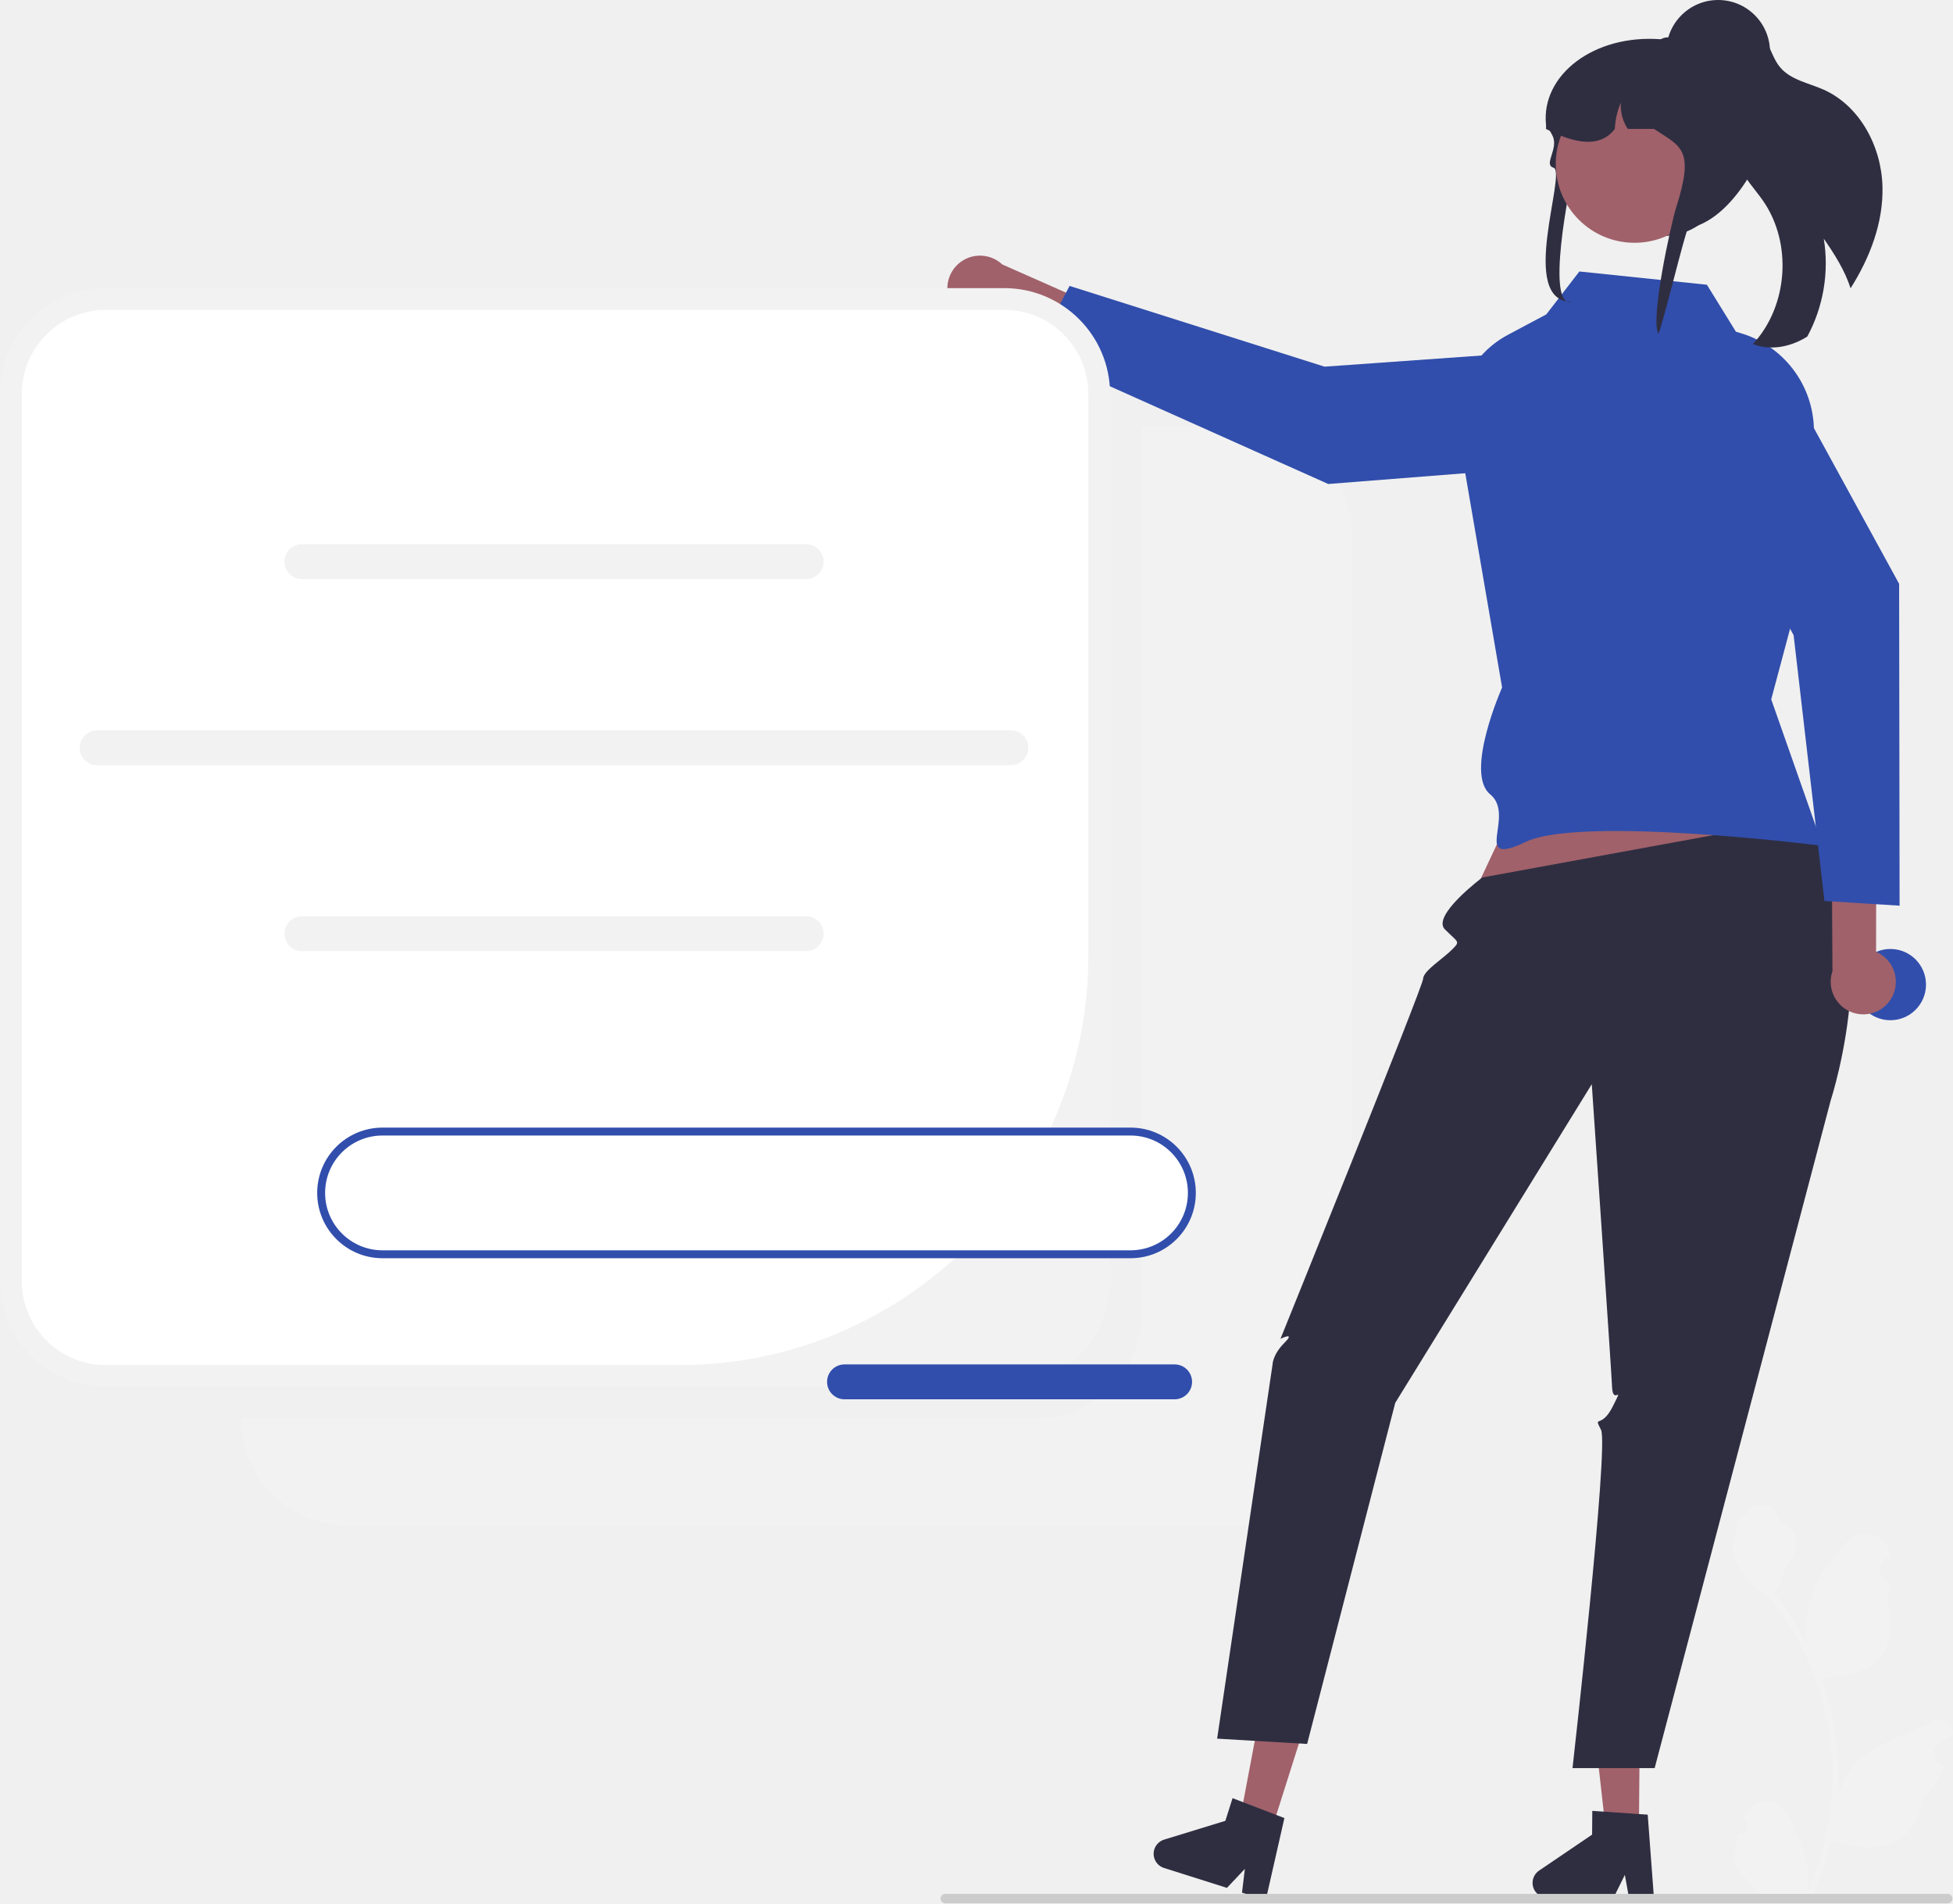
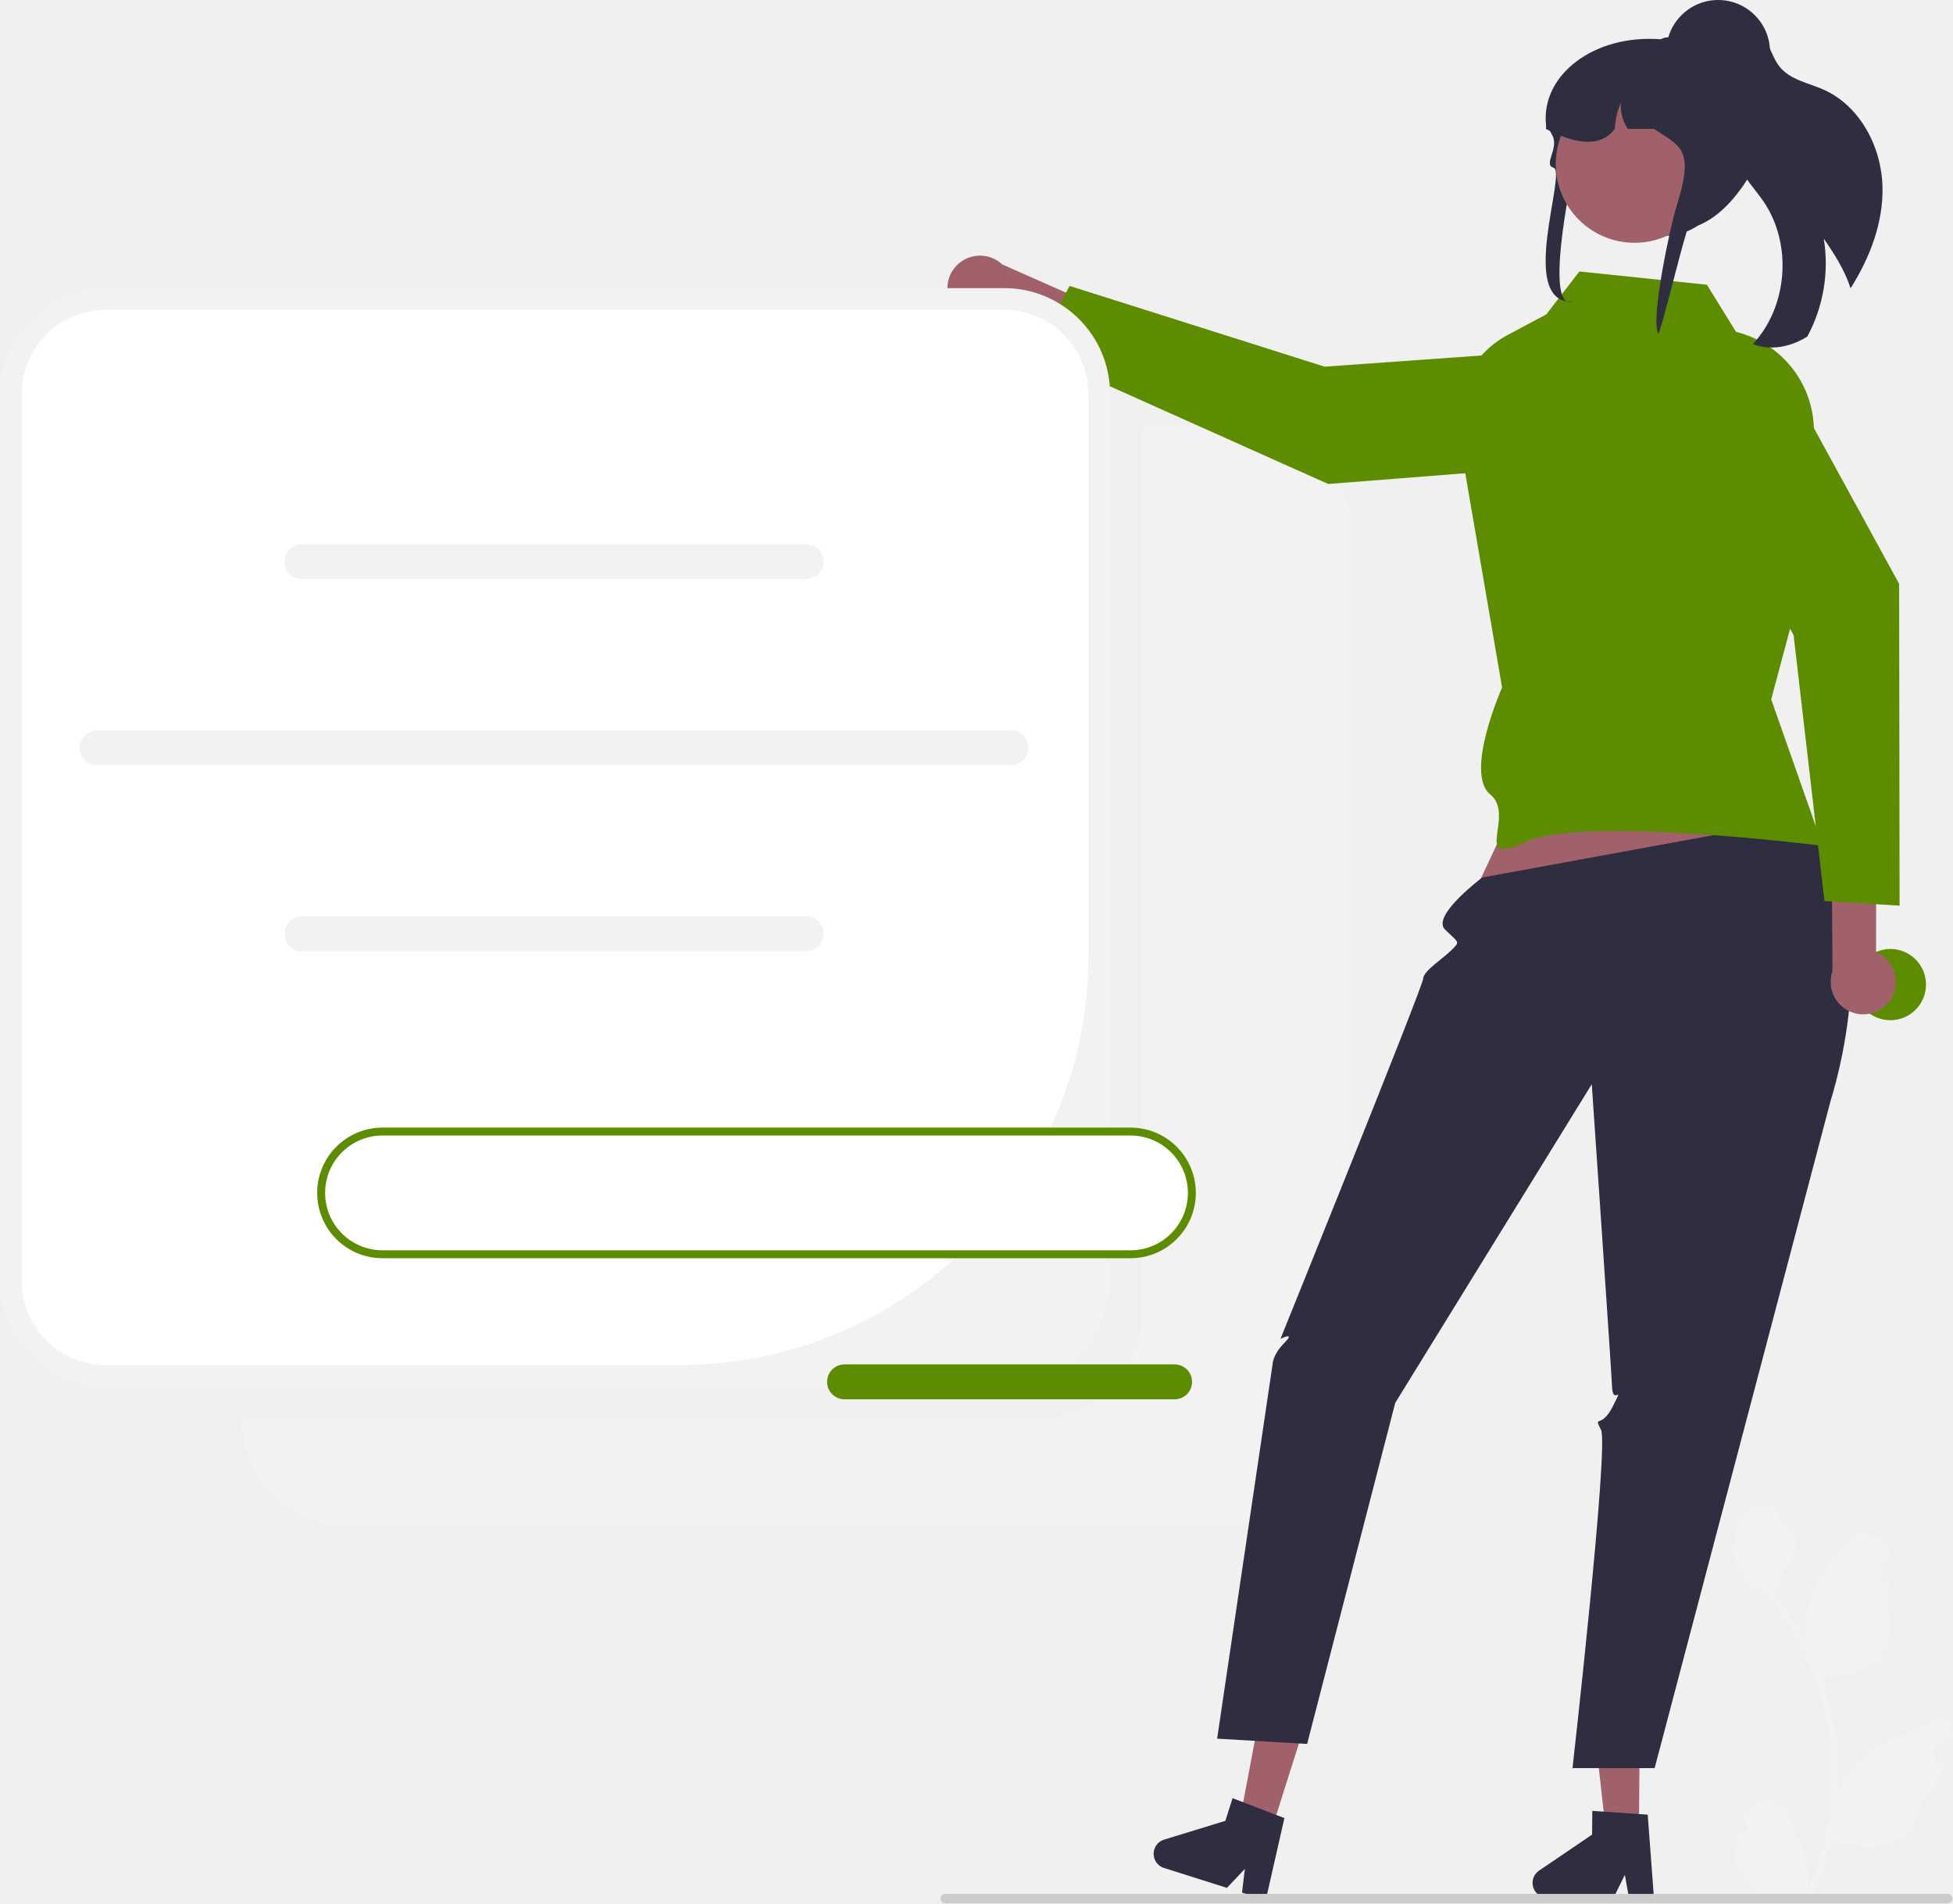
<svg xmlns="http://www.w3.org/2000/svg" data-name="Layer 1" width="493.461" height="480.848" viewBox="0 0 493.461 480.848">
  <path d="M668.007,317.365H641.751V541.211a26.744,26.744,0,0,1-26.744,26.744H414.269v.256a26.744,26.744,0,0,0,26.744,26.744h226.993a26.744,26.744,0,0,0,26.744-26.744V344.109A26.744,26.744,0,0,0,668.007,317.365Z" transform="translate(-353.2694 -209.5759)" fill="#f2f2f2" />
  <path d="M792.472,673.091a2.269,2.269,0,0,0,1.645-3.933l-.155-.618q.031-.074.062-.148a6.094,6.094,0,0,1,11.241.042c1.839,4.428,4.179,8.864,4.756,13.546a18.029,18.029,0,0,1-.316,6.2,72.281,72.281,0,0,0,6.575-30.021,69.764,69.764,0,0,0-.433-7.783q-.358-3.178-.995-6.31a73.119,73.119,0,0,0-14.5-30.99,19.459,19.459,0,0,1-8.093-8.397,14.843,14.843,0,0,1-1.35-4.056c.394.052,1.486-5.949,1.188-6.317.549-.833,1.532-1.247,2.131-2.06,2.982-4.043,7.091-3.337,9.236,2.157,4.582,2.313,4.627,6.148,1.815,9.837-1.789,2.347-2.035,5.522-3.604,8.035.162.207.329.407.491.614a73.591,73.591,0,0,1,7.681,12.169,30.593,30.593,0,0,1,1.826-14.21c1.748-4.217,5.025-7.769,7.91-11.415a6.279,6.279,0,0,1,11.184,3.083q.009.081.017.161-.643.363-1.259.77a3.078,3.078,0,0,0,1.241,5.602l.063.01a30.627,30.627,0,0,1-.807,4.579c3.702,14.316-4.29,19.53-15.701,19.764-.252.129-.497.258-.749.381a75.114,75.114,0,0,1,4.043,19.028,71.243,71.243,0,0,1-.052,11.503l.019-.136a18.826,18.826,0,0,1,6.427-10.87c4.946-4.063,11.933-5.559,17.268-8.824a3.533,3.533,0,0,1,5.411,3.437l-.022.143a20.677,20.677,0,0,0-2.319,1.117q-.643.363-1.259.77a3.078,3.078,0,0,0,1.241,5.602l.063.01c.045.006.084.013.129.019a30.654,30.654,0,0,1-5.639,8.829c-2.315,12.497-12.256,13.683-22.89,10.044h-.006a75.093,75.093,0,0,1-5.044,14.726H792.923c-.065-.2-.123-.407-.181-.607a20.474,20.474,0,0,0,4.986-.297c-1.337-1.641-2.674-3.294-4.011-4.935a1.121,1.121,0,0,1-.084-.097c-.678-.84-1.363-1.673-2.041-2.512l-0-.001a29.99,29.99,0,0,1,.879-7.64Z" transform="translate(-353.2694 -209.5759)" fill="#f2f2f2" />
  <path d="M593.994,286.915a8.246,8.246,0,0,0,12.466,1.526l37.465,16.903,7.223-9.213-44.644-19.75a8.235,8.235,0,0,0-12.509,10.535Z" transform="translate(-353.2694 -209.5759)" fill="#a0616a" />
-   <path d="M754.778,297.455l3.716,21.056a7.155,7.155,0,0,1-6.485,8.376l-63.139,4.965L614.653,298.637l8.864-16.827L687.944,302.212Z" transform="translate(-353.2694 -209.5759)" fill="#314eac" />
+   <path d="M754.778,297.455l3.716,21.056a7.155,7.155,0,0,1-6.485,8.376l-63.139,4.965L614.653,298.637l8.864-16.827L687.944,302.212Z" transform="translate(-353.2694 -209.5759)" fill="#5e8c00" />
  <rect y="72.789" width="280.481" height="277.59" rx="26.744" fill="#f2f2f2" />
  <path d="M380.014,287.865a21.244,21.244,0,0,0-21.244,21.244V533.211a21.244,21.244,0,0,0,21.244,21.244H524.886A103.364,103.364,0,0,0,628.25,451.091V309.109a21.244,21.244,0,0,0-21.244-21.244Z" transform="translate(-353.2694 -209.5759)" fill="#fff" />
  <path d="M556.965,355.876H429.559a4.408,4.408,0,1,1,0-8.816H556.965a4.408,4.408,0,0,1,0,8.816Z" transform="translate(-353.2694 -209.5759)" fill="#f2f2f2" />
  <path d="M556.965,449.876H429.559a4.408,4.408,0,1,1,0-8.816H556.965a4.408,4.408,0,0,1,0,8.816Z" transform="translate(-353.2694 -209.5759)" fill="#f2f2f2" />
  <path d="M608.702,402.907H377.822a4.408,4.408,0,1,1,0-8.816H608.702a4.408,4.408,0,0,1,0,8.816Z" transform="translate(-353.2694 -209.5759)" fill="#f2f2f2" />
  <polygon points="393.531 180.687 370.531 229.687 459.008 220.726 440.539 173.687 393.531 180.687" fill="#a0616a" />
  <polygon points="414.101 462.32 405.712 462.249 401.999 429.138 414.379 429.243 414.101 462.32" fill="#a0616a" />
  <path d="M740.5,685.235a3.755,3.755,0,0,0,3.718,3.783l16.679.139,2.92-5.918,1.072,5.949,6.293.057-1.589-21.217-2.189-.146-8.931-.616-2.881-.193-.051,6.003-13.398,9.087A3.749,3.749,0,0,0,740.5,685.235Z" transform="translate(-353.2694 -209.5759)" fill="#2f2e41" />
  <polygon points="321.266 462.358 313.268 459.825 319.447 427.085 331.251 430.822 321.266 462.358" fill="#a0616a" />
  <path d="M644.932,676.789a3.755,3.755,0,0,0,2.443,4.709l15.902,5.033,4.53-4.799-.723,6.001,5.999,1.904L677.797,668.89l-2.05-.783-8.356-3.212-2.697-1.031-1.812,5.723-15.477,4.75A3.749,3.749,0,0,0,644.932,676.789Z" transform="translate(-353.2694 -209.5759)" fill="#2f2e41" />
  <path d="M808.248,416.522,727.801,431.263s-12.903,9.652-9.452,13.109,3.987,2.921,1.719,5.189-7.171,5.299-7.219,7.283-36.048,90.984-36.048,90.984,4-2,1,1-3,5.479-3,5.479l-14,94.521,22.737,1.339,22.263-86.173,49.659-80.504s4.927,71.789,5.134,76.564,3.207-1.225.207,4.775-5,2-3,6-7.205,85.435-7.205,85.435h20.753L815.859,487.472S831.695,439.216,808.248,416.522Z" transform="translate(-353.2694 -209.5759)" fill="#2f2e41" />
-   <path d="M784.549,281.51l-32.225-3.348-8.349,10.839-9.726,5.18a24.275,24.275,0,0,0-12.815,22.962l11.366,66.119s-9.601,21.619-3,27-5.104,18.707,9,12,75,1,75,1l-13-37,9.711-36.358,1.069-30.485a25.826,25.826,0,0,0-18.339-25.627l-1.358-.41Z" transform="translate(-353.2694 -209.5759)" fill="#314eac" />
+   <path d="M784.549,281.51l-32.225-3.348-8.349,10.839-9.726,5.18a24.275,24.275,0,0,0-12.815,22.962l11.366,66.119s-9.601,21.619-3,27-5.104,18.707,9,12,75,1,75,1l-13-37,9.711-36.358,1.069-30.485a25.826,25.826,0,0,0-18.339-25.627l-1.358-.41Z" transform="translate(-353.2694 -209.5759)" fill="#5e8c00" />
  <path d="M828.913,256.806c.211,9.083-3.183,17.878-8.06,25.603-1.449-4.51-4.054-8.614-6.77-12.527a38.995,38.995,0,0,1-4.15,24.696,5.224,5.224,0,0,1-.444.285c-3.975,2.391-9.014,3.359-13.314,1.633,8.884-9.577,10.015-25.444,2.566-36.186-2.109-3.048-4.836-5.744-6.142-9.212-2.062-5.535-.08-11.628,1.171-17.398,1.169-5.37,1.374-11.761-2.229-15.697a3.786,3.786,0,0,1,3.47-1.598c2.221.314,3.838,2.245,4.868,4.233,1.03,1.989,1.709,4.193,3.144,5.91,2.658,3.215,7.184,3.975,10.999,5.669C823.26,236.332,828.692,246.699,828.913,256.806Z" transform="translate(-353.2694 -209.5759)" fill="#2f2e41" />
  <path d="M590.92,689.234a1.186,1.186,0,0,0,1.19,1.19h253.29a1.19,1.19,0,0,0,0-2.38h-253.29A1.187,1.187,0,0,0,590.92,689.234Z" transform="translate(-353.2694 -209.5759)" fill="#ccc" />
-   <circle cx="477.638" cy="248.748" r="9" fill="#314eac" />
+   <circle cx="477.638" cy="248.748" r="9" fill="#5e8c00" />
  <path d="M751.156,251.613c.528-1.848-3.111,9.446-1.355,9.65,7.997.917,18.974,5.693,24.543,7.921.251-.029.502-.058.745-.095.598-.066,1.18-.16,1.756-.269C789.814,266.366,794.801,246.445,794.801,246.263c0-.896-2.149-25.493-5.535-25.857a24.957,24.957,0,0,0-2.678-.146h-8.402a39.048,39.048,0,0,0-5.274-.765H772.896c-16.915-1.289-30.253,9.021-29.006,21.567.007.015.022.029.029.044.362.539.679,1.048.959,1.536.273.459.502.896.701,1.311,1.542,3.204-2.421,7.235.207,7.987,3.495,1.001-9.192,33.894,4.642,33.894C743.698,287.747,749.699,256.71,751.156,251.613Z" transform="translate(-353.2694 -209.5759)" fill="#2f2e41" />
  <circle cx="412.986" cy="41.443" r="19.894" fill="#a0616a" />
  <path d="M743.89,242.147c.332.175.657.335.989.495.347.167.693.335,1.04.488,6.661,3.022,12.083,3.357,15.374-.983a18.392,18.392,0,0,1,1.512-6.626,10.65,10.65,0,0,0,1.756,6.626h6.624c6.824,4.529,10.328,5.002,5.592,19.87-1.321,4.143-6.571,28.251-4.505,31.826.598-.066,6.955-26.471,7.53-26.58,12.969-2.454,21.209-23.82,20.154-25.028a22.275,22.275,0,0,0-2.309-9.91,22.793,22.793,0,0,0-8.661-9.422,40.166,40.166,0,0,0-6.92-2.599c-.059-.015-.111-.029-.17-.044-.73-.197-1.475-.379-2.22-.532a40.842,40.842,0,0,0-4.662-.706c-.111-.007-.221-.015-.325-.015a3.513,3.513,0,0,0-1.778.488c-.007,0-.007.007-.015.007a3.347,3.347,0,0,0-.989.881,3.386,3.386,0,0,0-.723,2.104H763.808q-.409,0-.819.022a19.78,19.78,0,0,0-19.069,18.596C743.897,241.456,743.89,241.798,743.89,242.147Z" transform="translate(-353.2694 -209.5759)" fill="#2f2e41" />
  <circle cx="434.117" cy="13.106" r="13.106" fill="#2f2e41" />
  <path d="M831.009,462.035a8.246,8.246,0,0,0-3.717-11.996l.065-41.101-11.364-2.813.28,48.817a8.235,8.235,0,0,0,14.736,7.093Z" transform="translate(-353.2694 -209.5759)" fill="#a0616a" />
-   <path d="M774.733,311.053l17.684-12.018a7.155,7.155,0,0,1,10.298,2.483l30.404,55.559.116,81.31-18.982-1.19-7.792-67.129Z" transform="translate(-353.2694 -209.5759)" fill="#314eac" />
+   <path d="M774.733,311.053l17.684-12.018a7.155,7.155,0,0,1,10.298,2.483l30.404,55.559.116,81.31-18.982-1.19-7.792-67.129Z" transform="translate(-353.2694 -209.5759)" fill="#5e8c00" />
  <path d="M638.915,495.453h-189a15.5,15.5,0,0,0,0,31h189a15.5,15.5,0,1,0,0-31Z" transform="translate(-353.2694 -209.5759)" fill="#fff" />
-   <path d="M638.915,527.453h-189a16.5,16.5,0,0,1,0-33h189a16.5,16.5,0,1,1,0,33Zm-189-31a14.5,14.5,0,0,0,0,29h189a14.5,14.5,0,1,0,0-29Z" transform="translate(-353.2694 -209.5759)" fill="#314eac" />
-   <path d="M650.06,563.096H566.653a4.408,4.408,0,1,1,0-8.816h83.406a4.408,4.408,0,0,1,0,8.816Z" transform="translate(-353.2694 -209.5759)" fill="#314eac" />
+   <path d="M638.915,527.453h-189a16.5,16.5,0,0,1,0-33h189a16.5,16.5,0,1,1,0,33Zm-189-31a14.5,14.5,0,0,0,0,29h189a14.5,14.5,0,1,0,0-29Z" transform="translate(-353.2694 -209.5759)" fill="#5e8c00" />
+   <path d="M650.06,563.096H566.653a4.408,4.408,0,1,1,0-8.816h83.406a4.408,4.408,0,0,1,0,8.816Z" transform="translate(-353.2694 -209.5759)" fill="#5e8c00" />
</svg>
